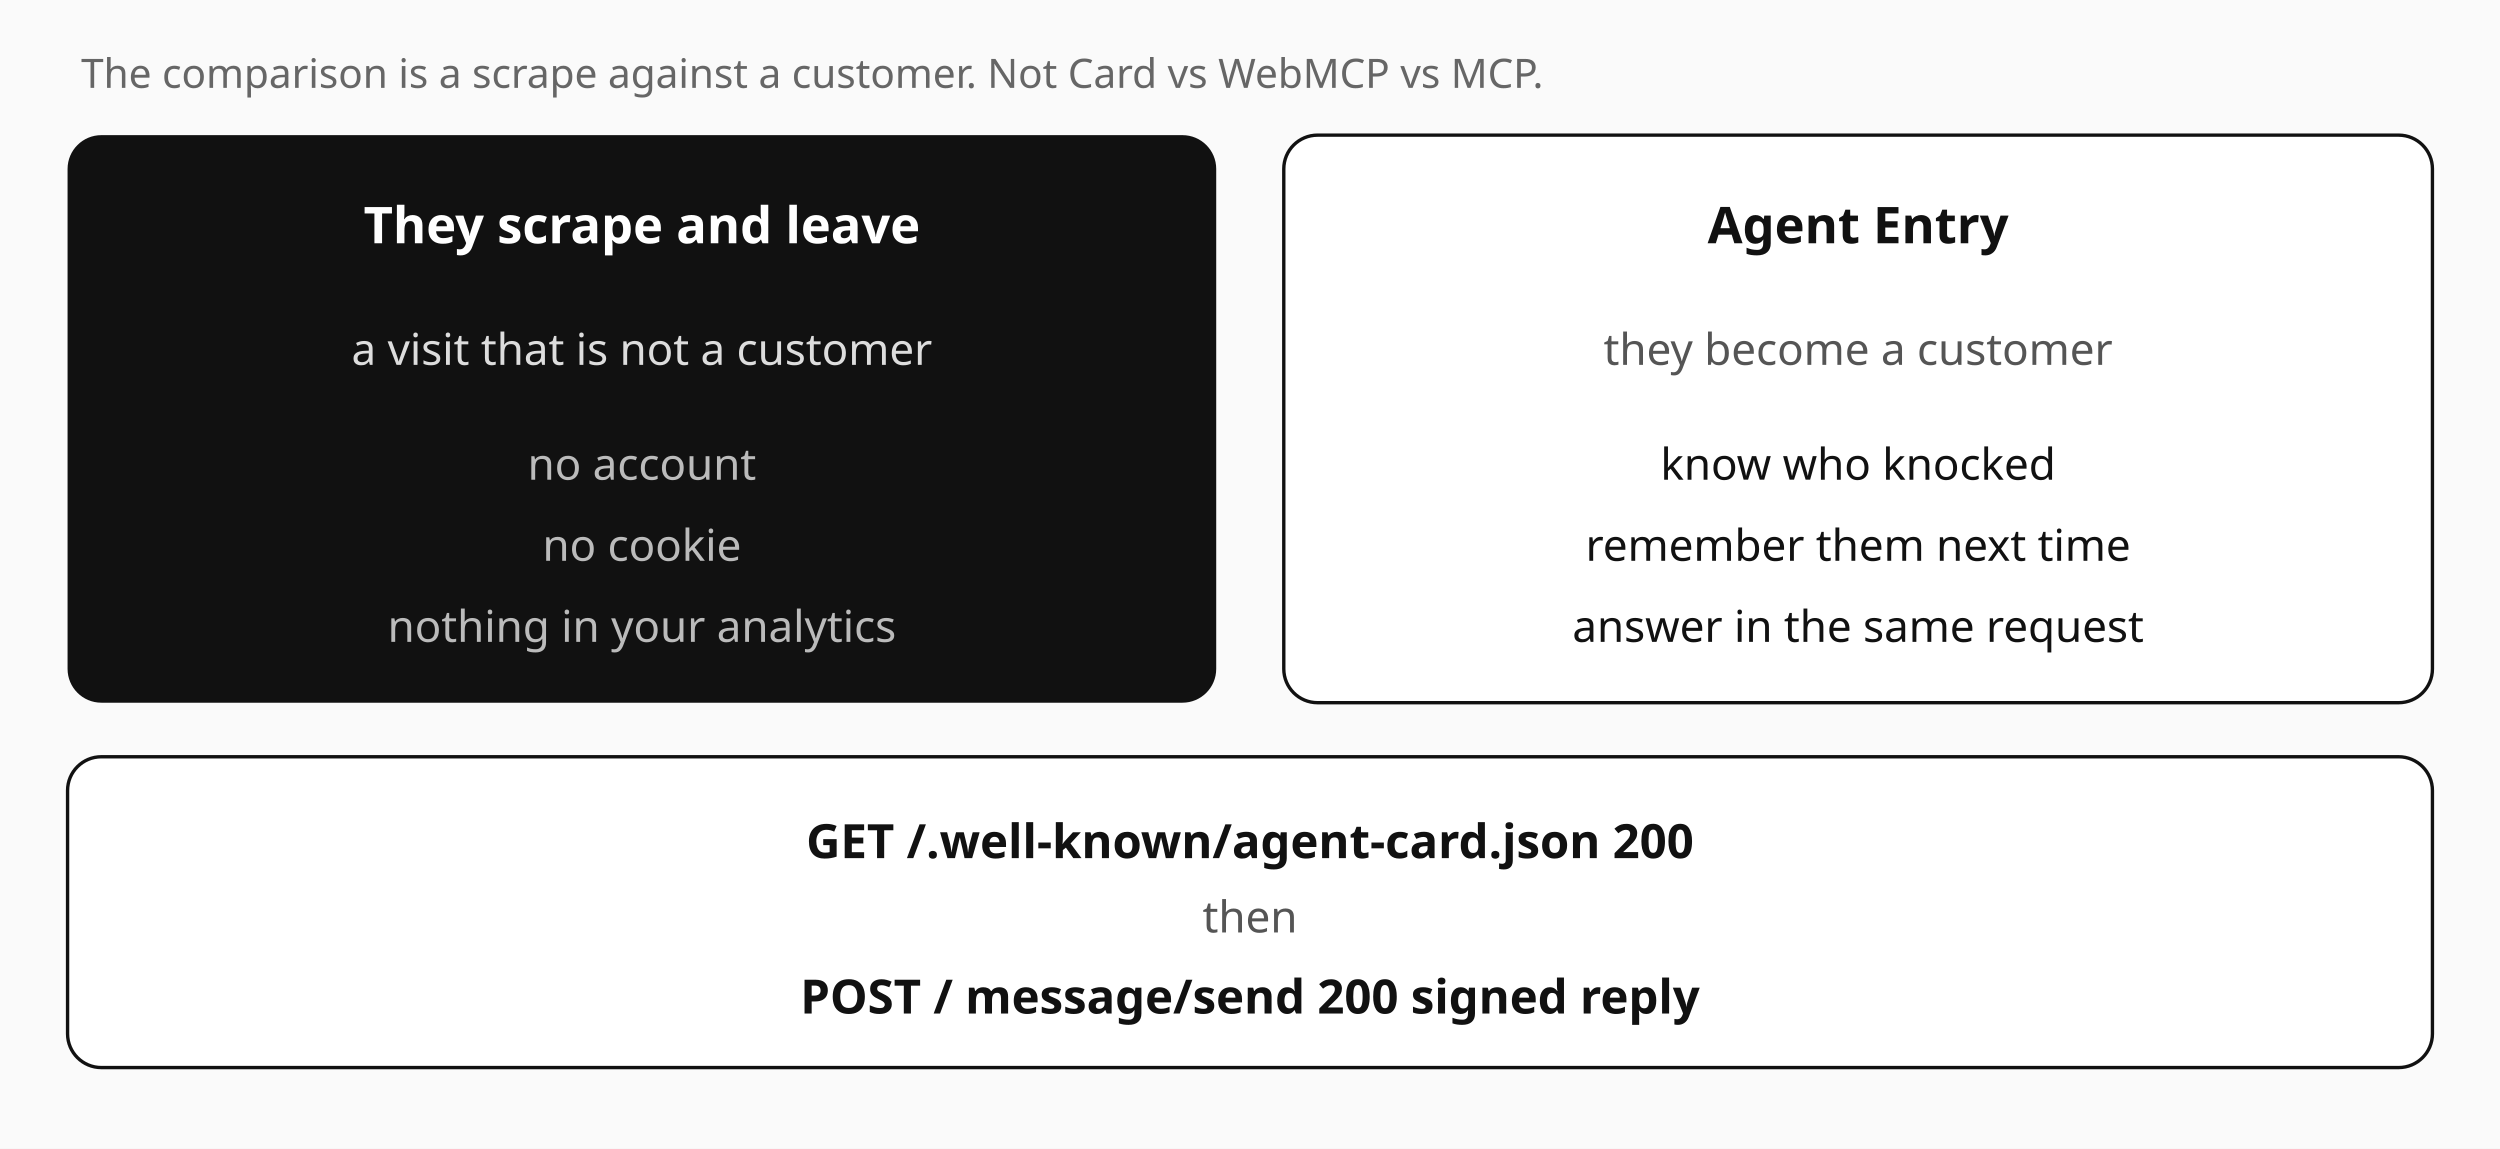
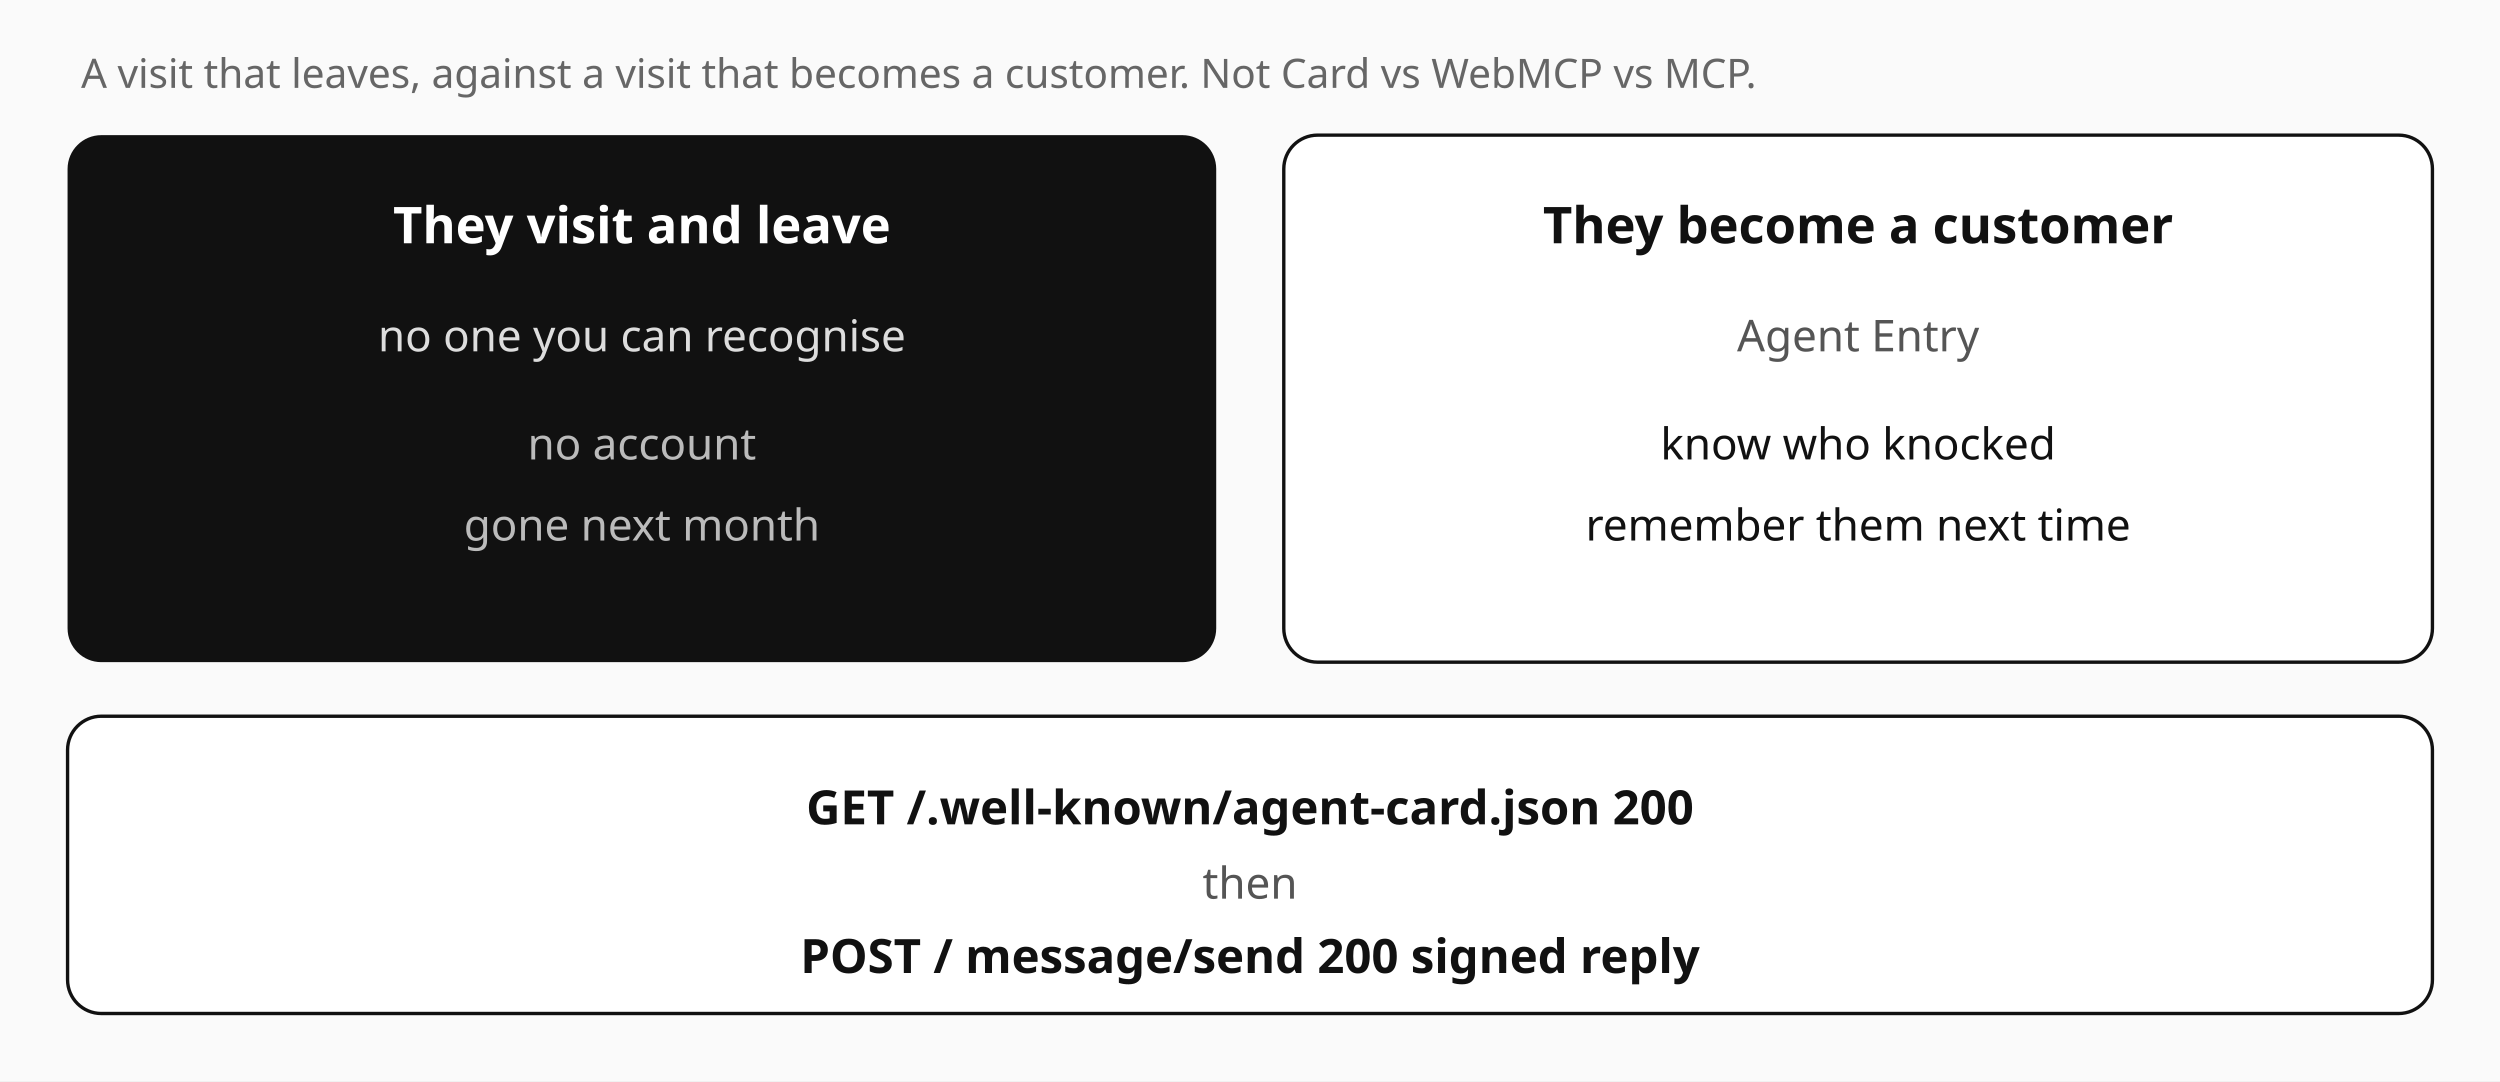
- <svg xmlns="http://www.w3.org/2000/svg" viewBox="0 0 740 340" role="img">
-   <rect width="740" height="340" fill="#fafafa" />
-   <text x="24" y="26" font-family="ui-sans-serif, system-ui, sans-serif" font-size="12" fill="#666">The comparison is a scrape against a customer. Not Card vs WebMCP vs MCP.</text>
-   <rect x="20" y="40" width="340" height="168" rx="10" fill="#111" />
-   <text x="190" y="72" text-anchor="middle" font-family="ui-sans-serif, system-ui, sans-serif" font-size="15" font-weight="700" fill="#fff">They scrape and leave</text>
-   <text x="190" y="108" text-anchor="middle" font-family="ui-sans-serif, system-ui, sans-serif" font-size="13" fill="#ddd">a visit that is not a customer</text>
-   <text x="190" y="142" text-anchor="middle" font-family="ui-sans-serif, system-ui, sans-serif" font-size="13" fill="#bbb">no account</text>
-   <text x="190" y="166" text-anchor="middle" font-family="ui-sans-serif, system-ui, sans-serif" font-size="13" fill="#bbb">no cookie</text>
-   <text x="190" y="190" text-anchor="middle" font-family="ui-sans-serif, system-ui, sans-serif" font-size="13" fill="#bbb">nothing in your analytics</text>
-   <rect x="380" y="40" width="340" height="168" rx="10" fill="#fff" stroke="#111" />
-   <text x="550" y="72" text-anchor="middle" font-family="ui-sans-serif, system-ui, sans-serif" font-size="15" font-weight="700" fill="#111">Agent Entry</text>
-   <text x="550" y="108" text-anchor="middle" font-family="ui-sans-serif, system-ui, sans-serif" font-size="13" fill="#555">they become a customer</text>
-   <text x="550" y="142" text-anchor="middle" font-family="ui-sans-serif, system-ui, sans-serif" font-size="13" fill="#111">know who knocked</text>
-   <text x="550" y="166" text-anchor="middle" font-family="ui-sans-serif, system-ui, sans-serif" font-size="13" fill="#111">remember them next time</text>
-   <text x="550" y="190" text-anchor="middle" font-family="ui-sans-serif, system-ui, sans-serif" font-size="13" fill="#111">answer in the same request</text>
-   <rect x="20" y="224" width="700" height="92" rx="10" fill="#fff" stroke="#111" />
-   <text x="370" y="254" text-anchor="middle" font-family="ui-sans-serif, system-ui, sans-serif" font-size="14" font-weight="700" fill="#111">GET /.well-known/agent-card.json  200</text>
-   <text x="370" y="276" text-anchor="middle" font-family="ui-sans-serif, system-ui, sans-serif" font-size="13" fill="#555">then</text>
-   <text x="370" y="300" text-anchor="middle" font-family="ui-sans-serif, system-ui, sans-serif" font-size="14" font-weight="700" fill="#111">POST /  message/send  200  signed reply</text>
+ <svg xmlns="http://www.w3.org/2000/svg" viewBox="0 0 740 320" role="img">
+   <rect width="740" height="320" fill="#fafafa" />
+   <text x="24" y="26" font-family="ui-sans-serif, system-ui, sans-serif" font-size="12" fill="#666">A visit that leaves, against a visit that becomes a customer. Not Card vs WebMCP vs MCP.</text>
+   <rect x="20" y="40" width="340" height="156" rx="10" fill="#111" />
+   <text x="190" y="72" text-anchor="middle" font-family="ui-sans-serif, system-ui, sans-serif" font-size="15" font-weight="700" fill="#fff">They visit and leave</text>
+   <text x="190" y="104" text-anchor="middle" font-family="ui-sans-serif, system-ui, sans-serif" font-size="13" fill="#ddd">no one you can recognise</text>
+   <text x="190" y="136" text-anchor="middle" font-family="ui-sans-serif, system-ui, sans-serif" font-size="13" fill="#bbb">no account</text>
+   <text x="190" y="160" text-anchor="middle" font-family="ui-sans-serif, system-ui, sans-serif" font-size="13" fill="#bbb">gone next month</text>
+   <rect x="380" y="40" width="340" height="156" rx="10" fill="#fff" stroke="#111" />
+   <text x="550" y="72" text-anchor="middle" font-family="ui-sans-serif, system-ui, sans-serif" font-size="15" font-weight="700" fill="#111">They become a customer</text>
+   <text x="550" y="104" text-anchor="middle" font-family="ui-sans-serif, system-ui, sans-serif" font-size="13" fill="#555">Agent Entry</text>
+   <text x="550" y="136" text-anchor="middle" font-family="ui-sans-serif, system-ui, sans-serif" font-size="13" fill="#111">know who knocked</text>
+   <text x="550" y="160" text-anchor="middle" font-family="ui-sans-serif, system-ui, sans-serif" font-size="13" fill="#111">remember them next time</text>
+   <rect x="20" y="212" width="700" height="88" rx="10" fill="#fff" stroke="#111" />
+   <text x="370" y="244" text-anchor="middle" font-family="ui-sans-serif, system-ui, sans-serif" font-size="14" font-weight="700" fill="#111">GET /.well-known/agent-card.json  200</text>
+   <text x="370" y="266" text-anchor="middle" font-family="ui-sans-serif, system-ui, sans-serif" font-size="13" fill="#555">then</text>
+   <text x="370" y="288" text-anchor="middle" font-family="ui-sans-serif, system-ui, sans-serif" font-size="14" font-weight="700" fill="#111">POST /  message/send  200  signed reply</text>
</svg>
